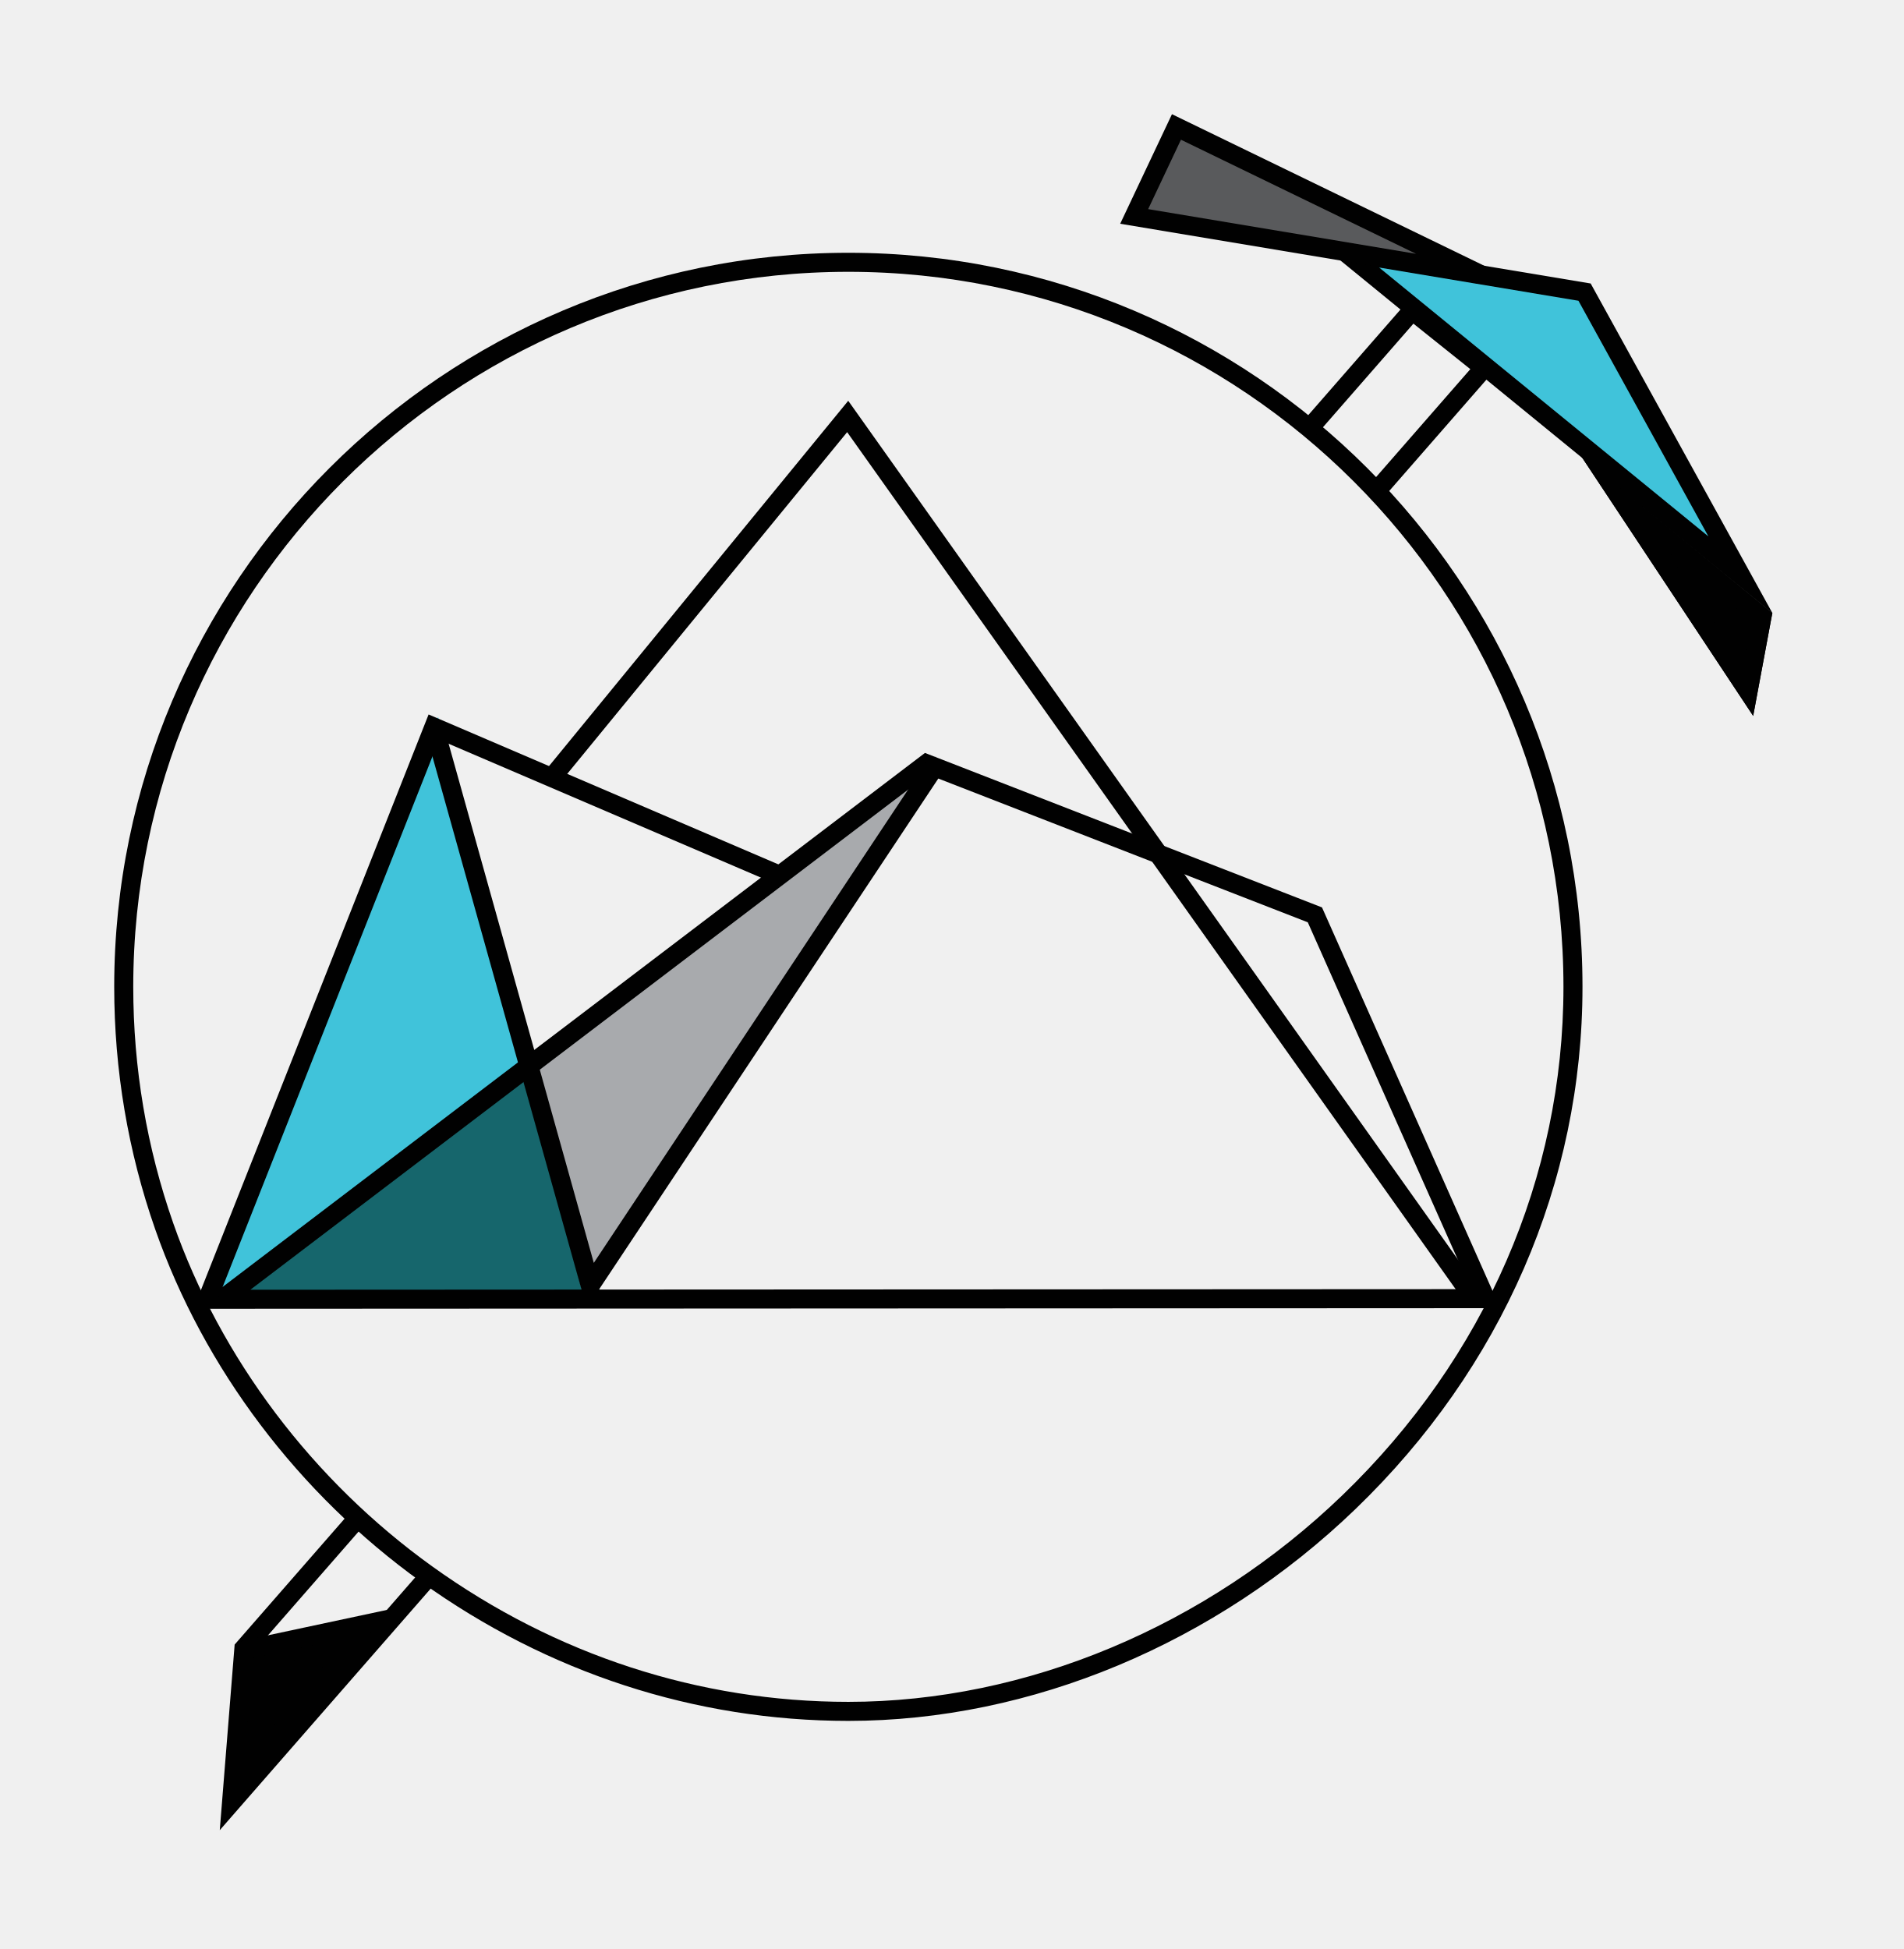
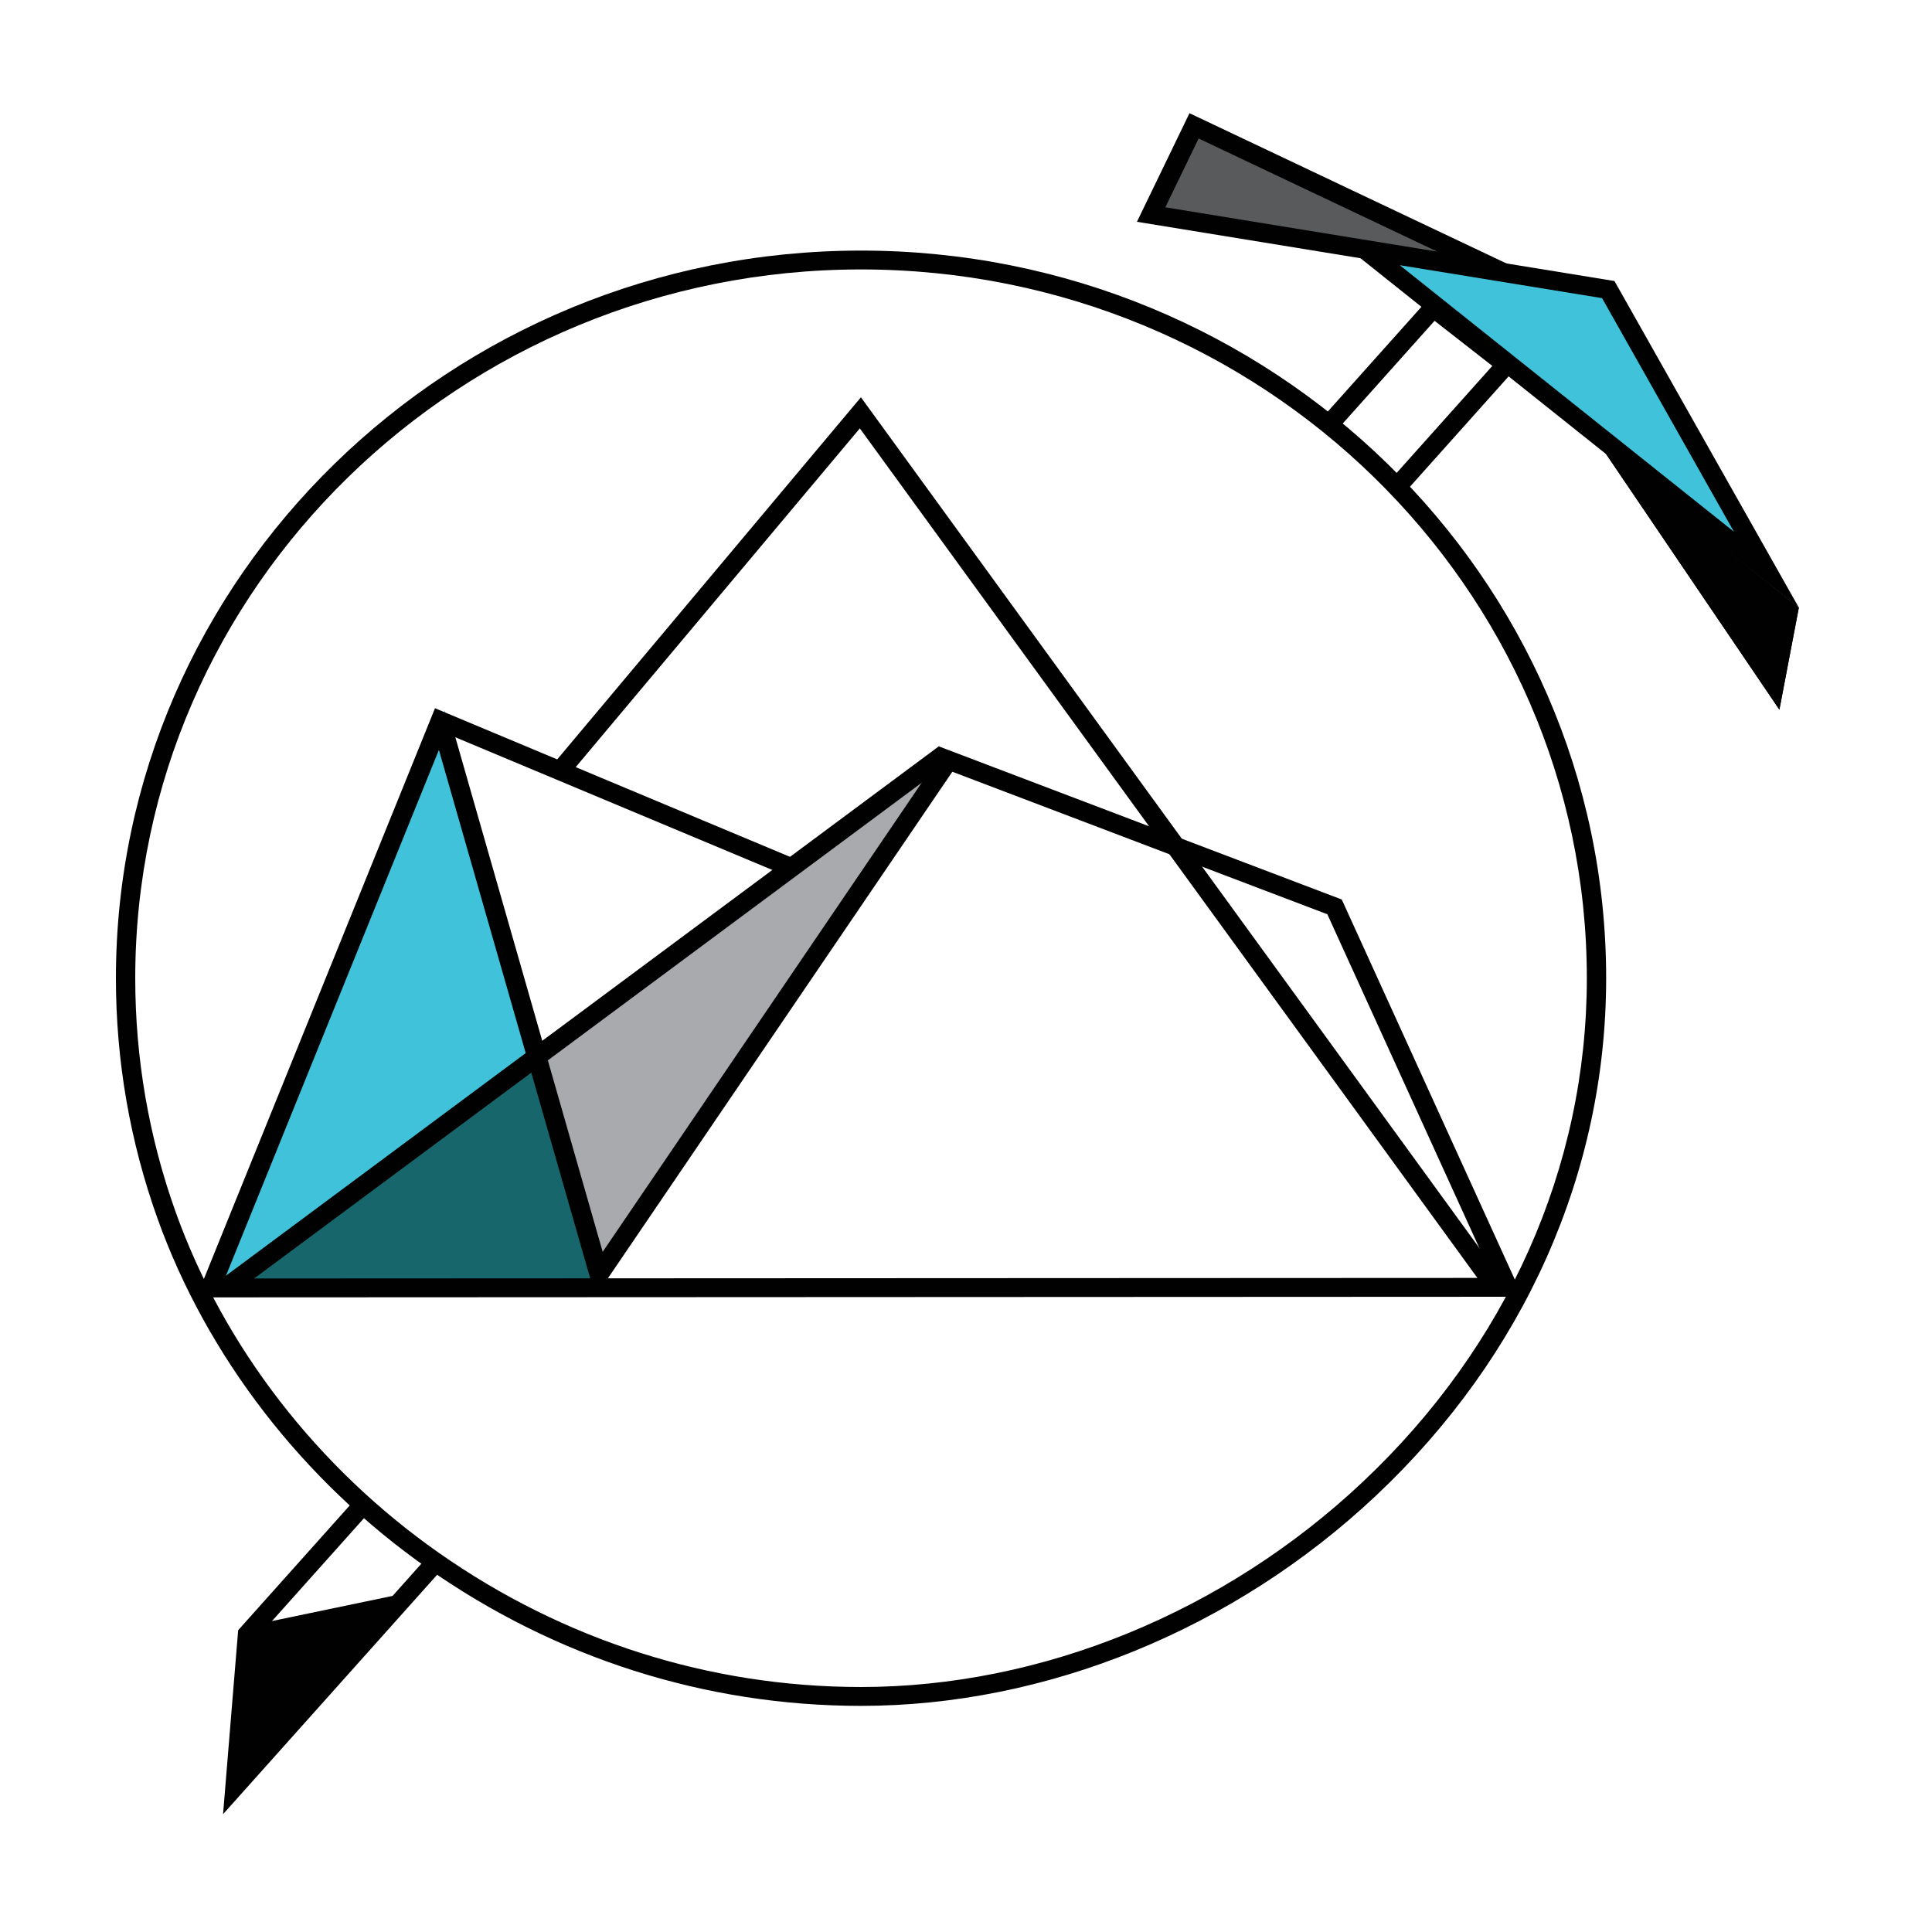
- <svg xmlns="http://www.w3.org/2000/svg" width="500" height="512" version="1.1" enable-background="new 0 0 2551.18 510.24" xml:space="preserve">
-   <g>
-     <g id="svg_103">
-       <g id="svg_56">
-         <path fill="#010101" d="m61.966,339.464l75.955,-58.662l-75.955,58.662z" id="svg_57" />
-         <rect x="251.106" y="186.126" transform="matrix(-0.6113 -0.7914 0.7914 -0.6113 69.6961 653.949)" fill="#010101" width="5" height="95.971" id="svg_58" />
-       </g>
-       <g id="svg_59">
-         <polyline fill="#16666C" points="155.035,339.464 139.468,282.009 63.106,339.464 155.035,339.464 " id="svg_60" />
-         <path fill="#16666C" d="m158.303,341.964l-102.678,0l85.29,-64.173l17.388,64.173zm-87.716,-5l81.181,0l-13.747,-50.737l-67.434,50.737z" id="svg_61" />
-       </g>
-       <g id="svg_62">
-         <polygon fill="#40C3DA" points="54.51,341.315 114.91,191.436 139.202,278.816 " id="svg_63" />
-         <path fill="#40C3DA" d="m52.263,344.216l62.821,-155.887l25.267,90.882l-88.088,65.005zm62.473,-149.672l-57.979,143.87l81.297,-59.993l-23.318,-83.877z" id="svg_64" />
-       </g>
-       <g id="svg_65">
-         <polygon fill="#A8AAAD" points="138.28,278.559 242.179,202.585 153.984,339.36 " id="svg_66" />
-         <path fill="#A8AAAD" d="m153.587,341.821l-16.445,-63.669l108.799,-79.557l-92.354,143.226zm-14.169,-62.855l14.964,57.933l84.035,-130.323l-98.999,72.39z" id="svg_67" />
-       </g>
-       <g id="svg_68">
-         <polygon fill="#40C3DA" points="416.503,76.841 353.777,65.799 456.785,151.488 " id="svg_69" />
-         <path fill="#40C3DA" d="m460.121,155.563l-109.874,-91.401l66.906,11.778l42.968,79.623zm-102.811,-88.127l96.14,79.976l-37.597,-69.67l-58.543,-10.306z" id="svg_70" />
-       </g>
-       <g id="svg_71">
-         <polygon fill="#595A5C" points="299.8,57.173 310.773,34.205 378.383,68.905 " id="svg_72" />
-         <path fill="#595A5C" d="m384.249,70.793l-85.935,-12.831l12,-25.116l73.935,37.947zm-82.964,-14.409l71.23,10.635l-61.283,-31.454l-9.947,20.819z" id="svg_73" />
-       </g>
-       <path fill="#2BACE2" d="m155.035,339.464" id="svg_74" />
-       <path fill="#010101" d="m465.601,161.134l-121.071,-98.88l73.291,12.22l47.78,86.66zm-103.342,-90.855l86.48,70.628l-34.129,-61.899l-52.351,-8.729z" id="svg_75" />
-       <path fill="#010101" d="m405.327,77.319l-111.088,-18.54l13.599,-28.779l97.489,47.319zm-103.742,-22.383l70.375,11.745l-61.761,-29.977l-8.614,18.232z" id="svg_76" />
-       <g id="svg_77">
-         <polygon fill="#010101" points="460.505,188.072 415.291,119.783 465.533,161.056 " id="svg_78" />
-         <path fill="#010101" d="m437.832,144.771l22.245,18.274l-2.228,11.961l-20.017,-30.235m-22.541,-24.988l45.214,68.289l5.028,-27.015l-50.242,-41.274l0,0z" id="svg_79" />
-       </g>
-       <path fill="none" stroke="#010101" stroke-width="5" stroke-miterlimit="10" d="m80.801,409.413" id="svg_80" />
-       <path fill="none" stroke="#010101" stroke-width="5" stroke-miterlimit="10" d="m362.174,95.747" id="svg_81" />
-       <path fill="#010101" d="m222.836,452.076c-40.15,0 -78.943,-12.621 -112.186,-36.5c-32.269,-23.18 -57.084,-56.072 -69.875,-92.62c-7.149,-20.432 -10.775,-41.867 -10.775,-63.715c0,-106.331 86.505,-192.835 192.835,-192.835c106.329,0 192.835,86.505 192.835,192.835c0,51.399 -21.163,100.106 -59.59,137.147c-36.713,35.391 -85.279,55.688 -133.244,55.688zm0,-380.671c-103.573,0 -187.835,84.262 -187.835,187.835c0,21.282 3.531,42.165 10.495,62.062c12.454,35.589 36.629,67.626 68.072,90.212c32.387,23.264 70.171,35.562 109.269,35.562c46.683,0 93.983,-19.787 129.774,-54.287c37.44,-36.09 58.061,-83.519 58.061,-133.548c-0.001,-103.573 -84.264,-187.836 -187.836,-187.836z" id="svg_82" />
-       <path fill="none" stroke="#010101" stroke-width="5" stroke-miterlimit="10" d="m104.471,182.368" id="svg_83" />
-       <polygon fill="#010101" points="385.261,342.762 222.521,113.522 146.885,205.869 143.017,202.701 222.805,105.284 389.337,339.868 " id="svg_84" />
-       <path fill="#010101" d="m50.918,343.819l192.037,-146.026l104.293,40.584l46.814,105.276l-343.144,0.166zm192.834,-140.352l-177.988,135.344l320.605,-0.152l-42.854,-96.37l-99.763,-38.822z" id="svg_85" />
-       <polygon fill="#010101" points="154.098,343.622 111.836,192.464 116.651,191.117 155.973,331.758 243.964,199.247 248.13,202.012 " id="svg_86" />
-       <polygon fill="#010101" points="56.291,343.609 51.641,341.771 112.579,187.688 206.775,228.067 204.806,232.662 115.336,194.31 " id="svg_87" />
-       <path fill="#FCEE23" d="m205.791,230.364" id="svg_88" />
-       <path fill="none" stroke="#010101" stroke-width="5" stroke-miterlimit="10" d="m205.791,230.364" id="svg_89" />
-       <path fill="none" stroke="#010101" stroke-width="5" stroke-miterlimit="10" d="m79.47,380.127" id="svg_90" />
-       <path fill="none" stroke="#010101" stroke-width="5" stroke-miterlimit="10" d="m323.775,98.141" id="svg_91" />
-       <path fill="none" stroke="#010101" stroke-width="5" stroke-miterlimit="10" d="m347.491,115.928" id="svg_92" />
-       <path fill="none" stroke="#010101" stroke-width="5" stroke-miterlimit="10" d="m98.041,400.633" id="svg_93" />
-       <path fill="none" stroke="#010101" stroke-width="5" stroke-miterlimit="10" d="m77.094,382.868" id="svg_94" />
-       <g id="svg_95">
-         <polygon fill="#010101" points="59.577,476.283 100.341,426.832 63.903,433.484 " id="svg_96" />
-         <path fill="#010101" d="m87.782,434.208l-21.571,26.167l2.29,-22.647l19.281,-3.52m12.559,-7.376l-36.438,6.651l-4.326,42.8l40.764,-49.451l0,0z" id="svg_97" />
-       </g>
-       <polygon fill="#010101" points="57.726,480.782 61.636,432.025 93.31,395.75 97.076,399.039 66.487,434.07 63.92,466.084 112.063,410.947 115.83,414.237 " id="svg_98" />
-       <polygon fill="#010101" points="363.714,130.34 359.948,127.051 386.21,96.974 371.264,85.019 345.349,114.698 341.583,111.409 370.646,78.123 393.409,96.331 " id="svg_99" />
-       <g id="svg_100">
-         <line fill="none" x1="63.903" y1="433.484" x2="103.522" y2="425.029" id="svg_101" />
-         <rect x="196.384" y="315.294" transform="matrix(-0.2088 -0.9779 0.9779 -0.2088 -202.916 693.862)" fill="#010101" width="5.001" height="40.512" id="svg_102" />
-       </g>
-     </g>
-   </g>
+ <svg xmlns="http://www.w3.org/2000/svg" width="500" height="500" viewBox="0 0 500 500" fill="none">
+   <rect width="500" height="500" fill="white" />
+   <path d="M60.439 329.577L63.495 333.442L139.447 276.15L136.39 272.285L60.439 329.577Z" fill="#010101" />
+   <path d="M155.035 331.508L139.468 275.399L63.106 331.508H155.035Z" fill="#16666C" />
+   <path d="M158.303 333.949H55.625L140.915 271.28L158.303 333.949ZM70.587 329.066H151.768L138.021 279.519L70.587 329.066Z" fill="#16666C" />
+   <path d="M54.51 333.315L114.91 186.949L139.202 272.281L54.51 333.315Z" fill="#40C3DA" />
+   <path d="M52.263 336.148L115.084 183.915L140.351 272.667L52.263 336.148ZM114.736 189.984L56.757 330.482L138.054 271.896L114.736 189.984Z" fill="#40C3DA" />
+   <path d="M138.28 272.03L242.179 197.837L153.984 331.406L138.28 272.03Z" fill="#A8AAAD" />
+   <path d="M153.587 333.81L137.142 271.633L245.941 193.94L153.587 333.81ZM139.418 272.428L154.382 329.003L238.417 201.734L139.418 272.428Z" fill="#A8AAAD" />
+   <path d="M416.503 75.04L353.777 64.257L456.785 147.937L416.503 75.04Z" fill="#40C3DA" />
+   <path d="M460.121 151.917L350.247 62.658L417.153 74.16L460.121 151.917ZM357.31 65.856L453.45 143.957L415.853 75.92L357.31 65.856Z" fill="#40C3DA" />
+   <path d="M299.8 55.833L310.773 33.403L378.383 67.29L299.8 55.833Z" fill="#595A5C" />
+   <path d="M384.249 69.134L298.314 56.603L310.314 32.076L384.249 69.134ZM301.285 55.062L372.515 65.448L311.232 34.731L301.285 55.062Z" fill="#595A5C" />
+   <path d="M465.601 157.357L344.53 60.795L417.821 72.728L465.601 157.357ZM362.259 68.632L448.739 137.604L414.61 77.156L362.259 68.632Z" fill="#010101" />
+   <path d="M405.327 75.507L294.239 57.401L307.838 29.297L405.327 75.507ZM301.585 53.648L371.96 65.118L310.199 35.844L301.585 53.648Z" fill="#010101" />
+   <path d="M460.505 183.664L415.291 116.976L465.533 157.281L460.505 183.664Z" fill="#010101" />
+   <path d="M437.832 141.378L460.077 159.224L457.849 170.904L437.832 141.378ZM415.291 116.976L460.505 183.664L465.533 157.282L415.291 116.976Z" fill="#010101" />
+   <path d="M222.836 441.48C182.686 441.48 143.893 429.155 110.65 405.836C78.381 383.199 53.566 351.078 40.775 315.387C33.626 295.434 30 274.501 30 253.165C30 149.326 116.505 64.85 222.835 64.85C329.164 64.85 415.67 149.327 415.67 253.165C415.67 303.359 394.507 350.925 356.08 387.098C319.367 421.659 270.801 441.48 222.836 441.48ZM222.836 69.731C119.263 69.731 35.001 152.019 35.001 253.164C35.001 273.947 38.532 294.341 45.496 313.771C57.95 348.526 82.125 379.812 113.568 401.869C145.955 424.588 183.739 436.598 222.837 436.598C269.52 436.598 316.82 417.274 352.611 383.583C390.051 348.339 410.672 302.021 410.672 253.165C410.671 152.02 326.408 69.731 222.836 69.731Z" fill="#010101" />
+   <path d="M385.261 334.729L222.521 110.861L146.885 201.044L143.017 197.95L222.805 102.816L389.337 331.902L385.261 334.729Z" fill="#010101" />
+   <path d="M50.918 335.761L242.955 193.157L347.248 232.79L394.062 335.599L50.918 335.761ZM243.752 198.698L65.764 330.87L386.369 330.722L343.515 236.61L243.752 198.698Z" fill="#010101" />
+   <path d="M154.098 335.568L111.836 187.953L116.651 186.638L155.973 323.982L243.964 194.577L248.13 197.277L154.098 335.568Z" fill="#010101" />
+   <path d="M56.291 335.556L51.641 333.761L112.579 183.289L206.775 222.722L204.806 227.209L115.336 189.756L56.291 335.556Z" fill="#010101" />
+   <path d="M59.577 465.12L100.341 416.828L63.903 423.324L59.577 465.12Z" fill="#010101" />
+   <path d="M87.782 424.031L66.211 449.585L68.501 427.469L87.782 424.031ZM100.341 416.828L63.903 423.323L59.577 465.12L100.341 416.828Z" fill="#010101" />
+   <path d="M57.726 469.514L61.636 421.899L93.31 386.475L97.076 389.687L66.487 423.896L63.92 455.16L112.063 401.315L115.83 404.528L57.726 469.514Z" fill="#010101" />
+   <path d="M363.714 127.285L359.948 124.073L386.21 94.701L371.264 83.026L345.349 112.01L341.583 108.798L370.646 76.292L393.409 94.073L363.714 127.285Z" fill="#010101" />
+   <path d="M63.361 420.99L64.405 425.766L104.022 417.505L102.978 412.729L63.361 420.99Z" fill="#010101" />
</svg>
